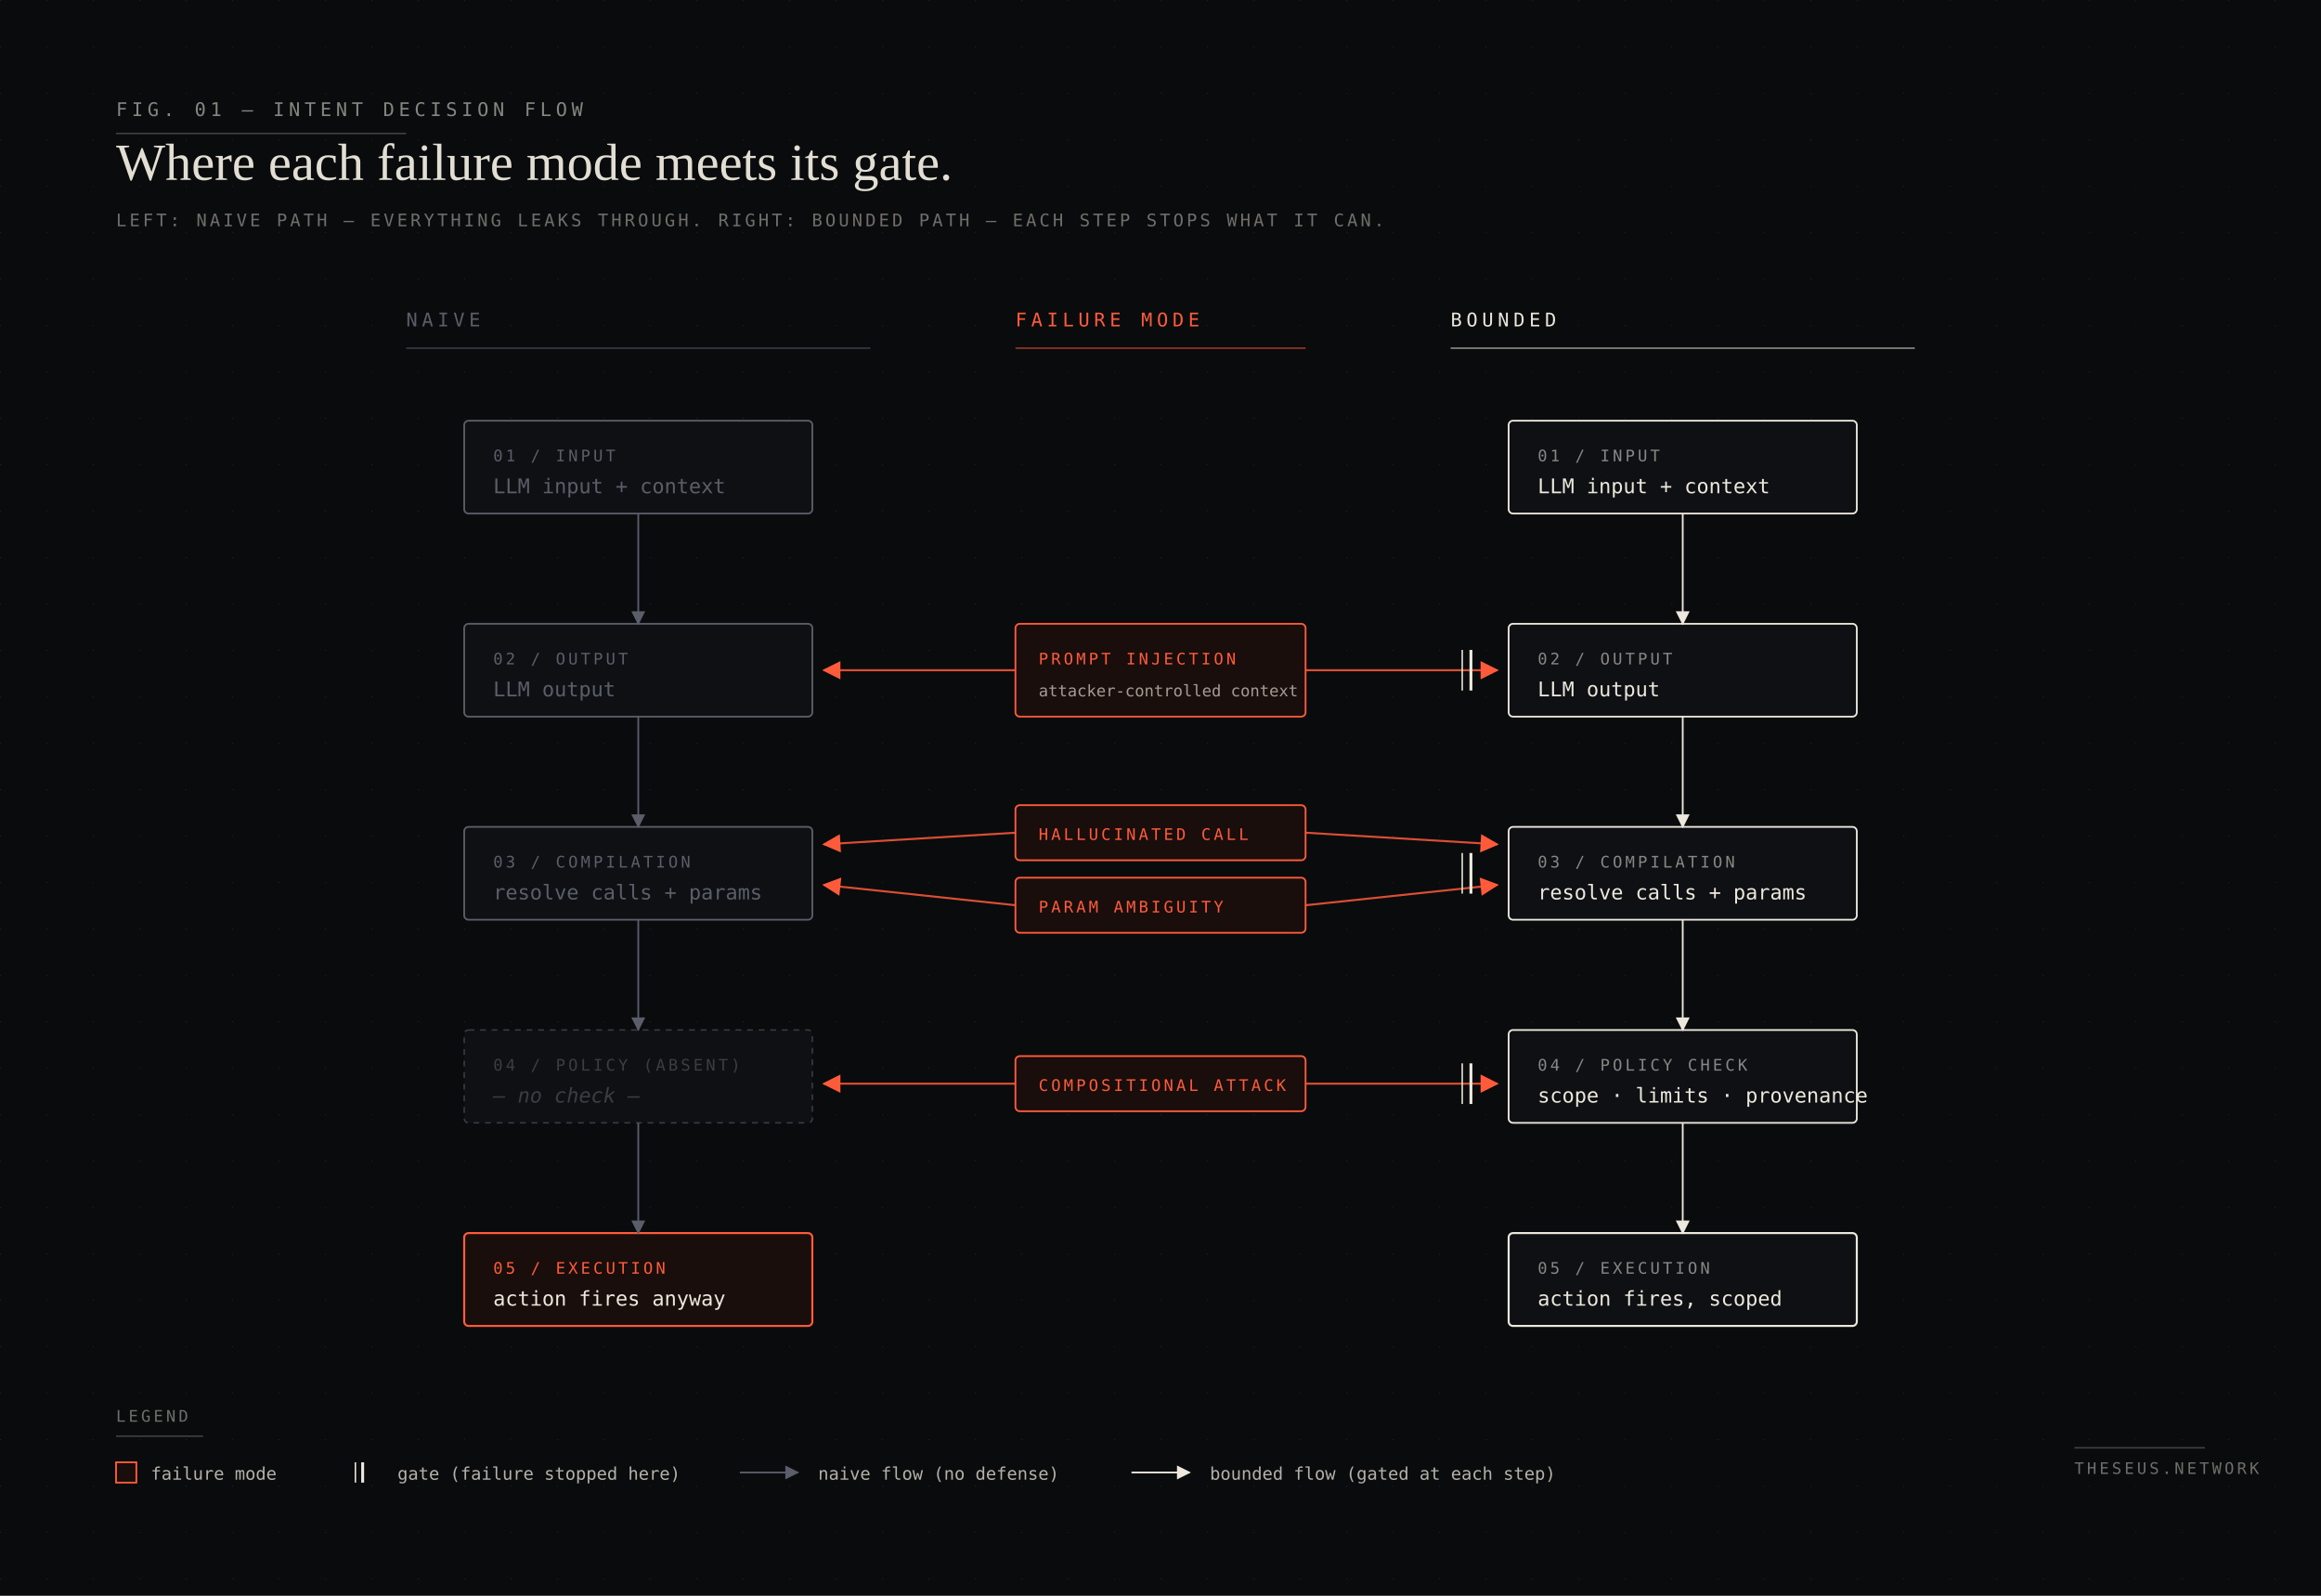
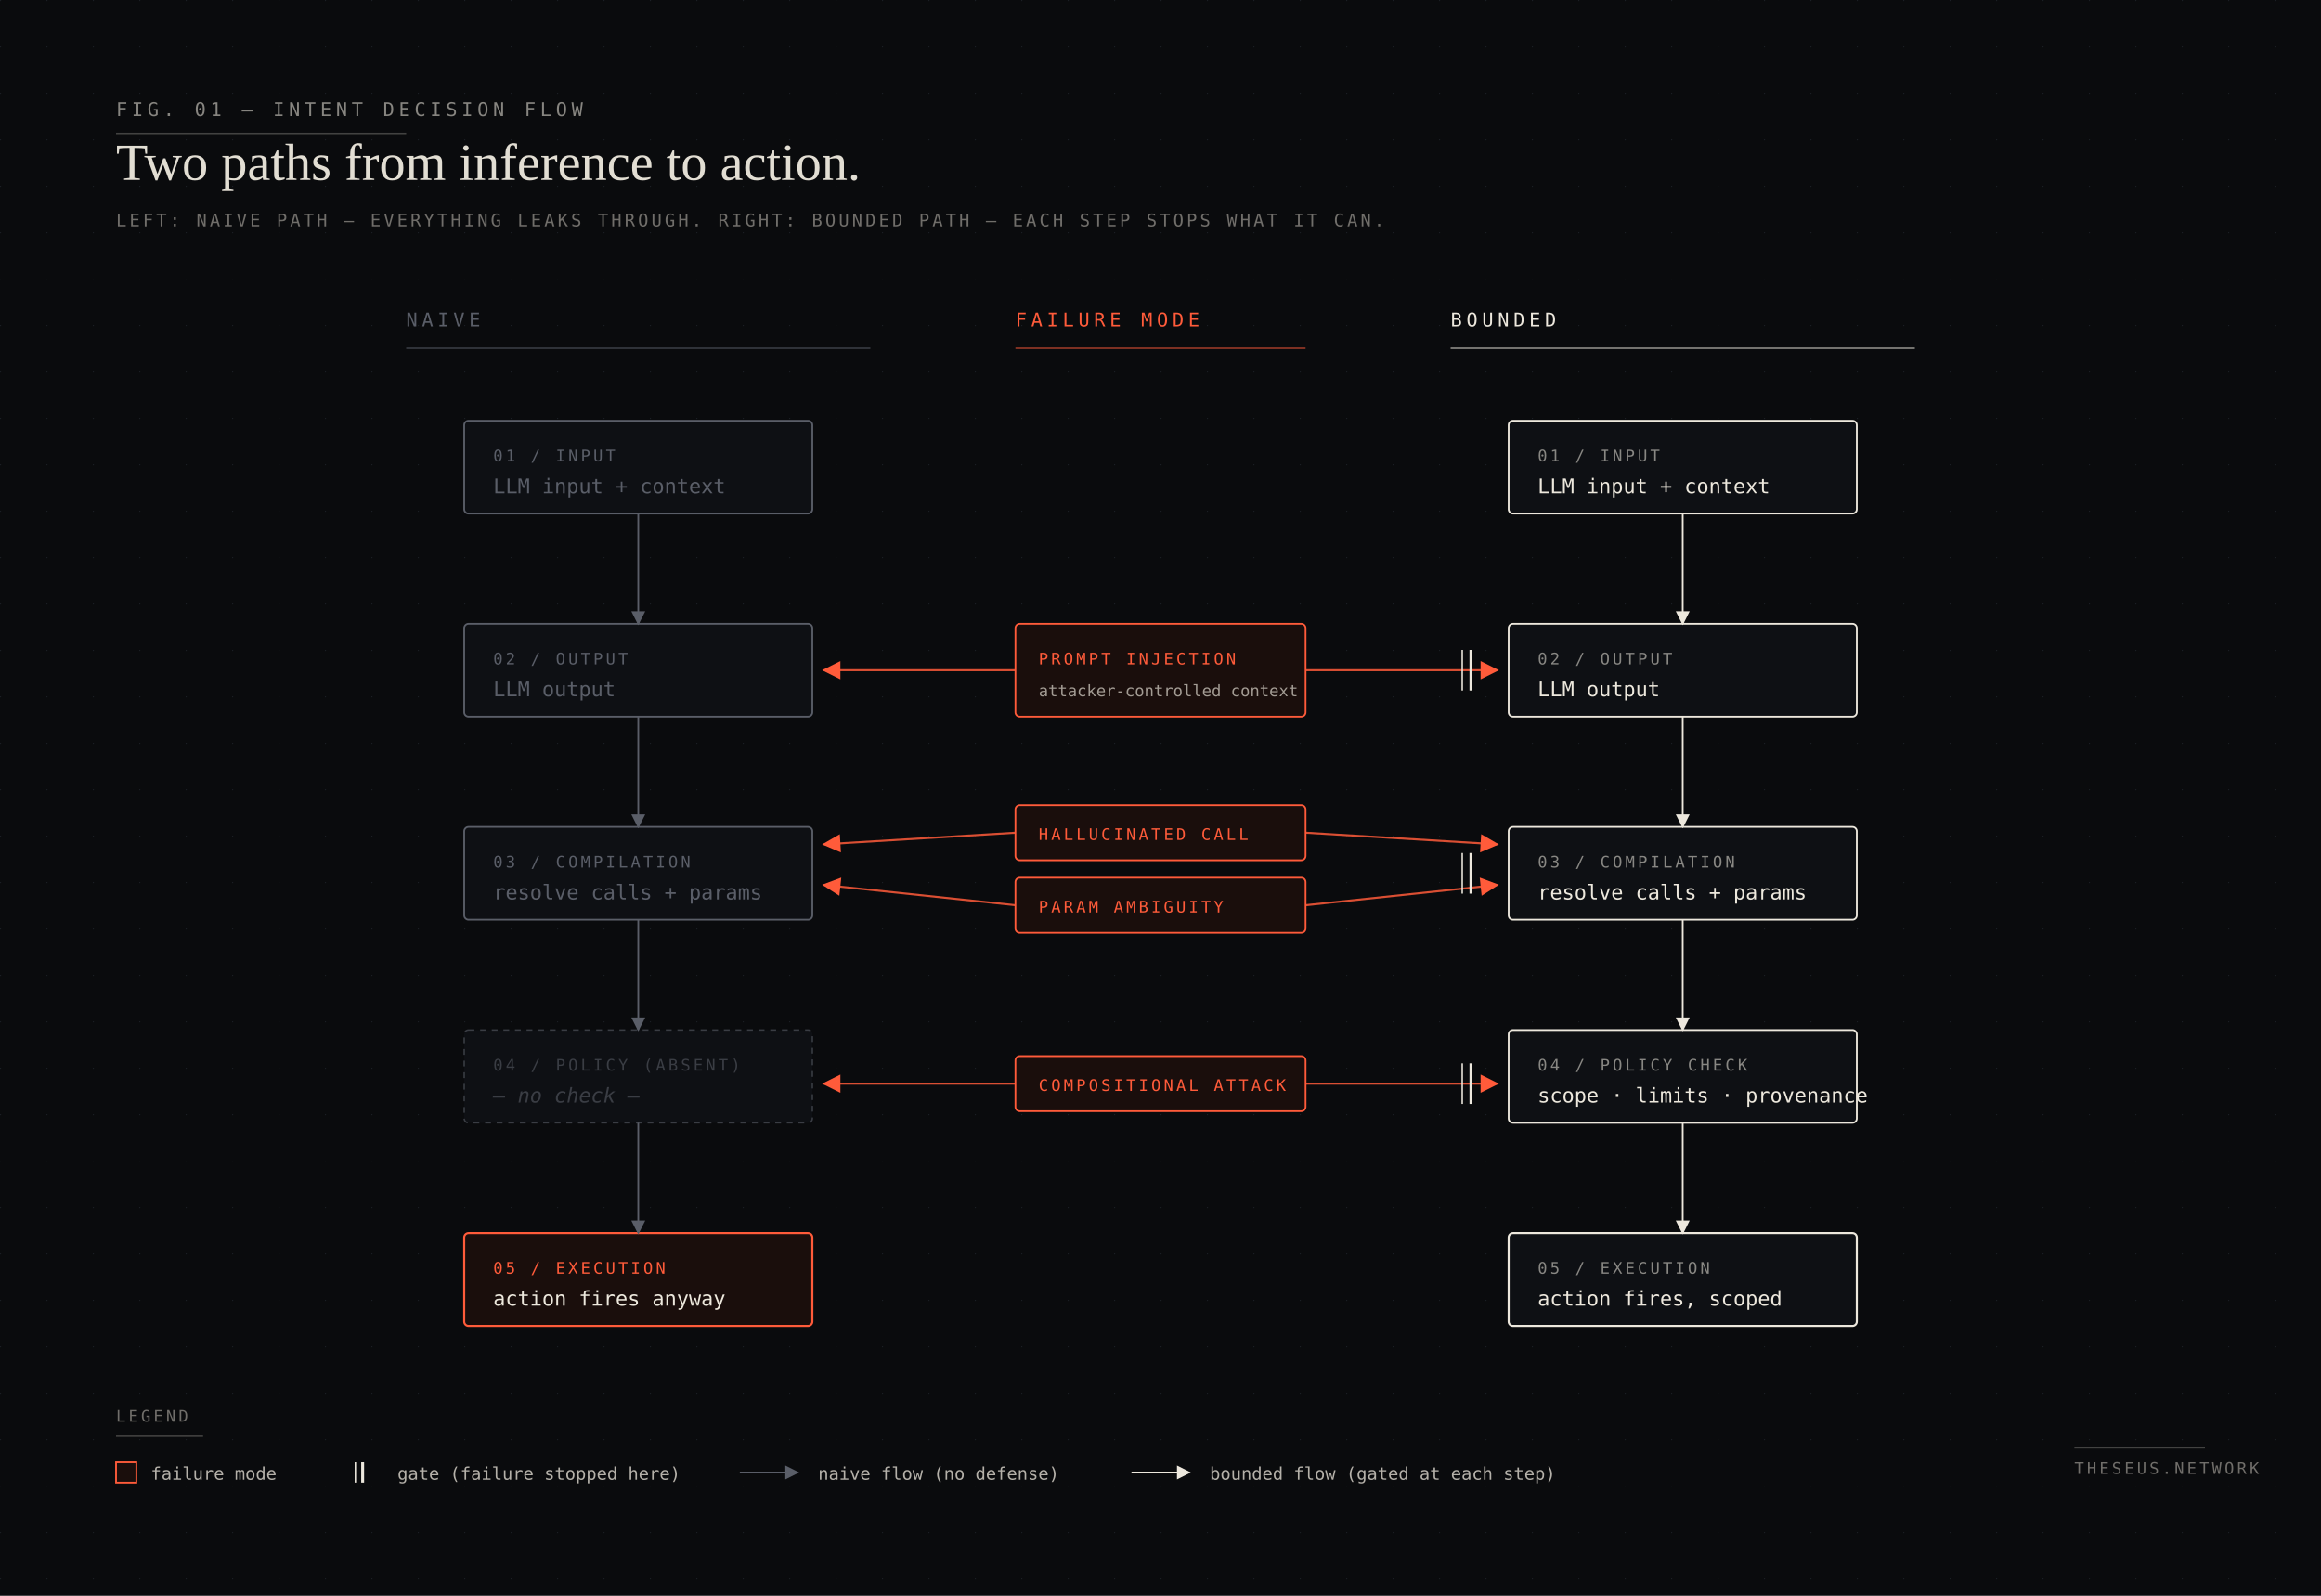
<svg xmlns="http://www.w3.org/2000/svg" viewBox="0 0 1600 1100" width="1600" height="1100">
  <defs>
    <pattern id="dotgridB" x="0" y="0" width="32" height="32" patternUnits="userSpaceOnUse">
      <circle cx="0" cy="0" r="0.8" fill="#1C1F25" />
    </pattern>
    <marker id="arrowWhite" viewBox="0 0 10 10" refX="9" refY="5" markerWidth="8" markerHeight="8" orient="auto-start-reverse">
      <path d="M 0 0 L 10 5 L 0 10 z" fill="#EDE8DD" />
    </marker>
    <marker id="arrowMuted" viewBox="0 0 10 10" refX="9" refY="5" markerWidth="8" markerHeight="8" orient="auto-start-reverse">
      <path d="M 0 0 L 10 5 L 0 10 z" fill="#5A5E68" />
    </marker>
    <marker id="arrowAccent" viewBox="0 0 10 10" refX="9" refY="5" markerWidth="9" markerHeight="9" orient="auto-start-reverse">
      <path d="M 0 0 L 10 5 L 0 10 z" fill="#FF5B3A" />
    </marker>
    <marker id="dotEnd" viewBox="-3 -3 6 6" refX="0" refY="0" markerWidth="6" markerHeight="6">
      <circle cx="0" cy="0" r="2.2" fill="#FF5B3A" />
    </marker>
  </defs>
  <rect width="1600" height="1100" fill="#0A0B0D" />
  <rect width="1600" height="1100" fill="url(#dotgridB)" />
  <g font-family="ui-monospace, 'IBM Plex Mono', 'JetBrains Mono', monospace" fill="#EDE8DD">
    <text x="80" y="80" font-size="13" letter-spacing="3" fill-opacity="0.55">FIG. 01 — INTENT DECISION FLOW</text>
    <line x1="80" y1="92" x2="280" y2="92" stroke="#EDE8DD" stroke-opacity="0.25" />
    <text x="80" y="124" font-family="'Fraunces', 'Times New Roman', Georgia, serif" font-size="36" font-weight="300" fill-opacity="0.95">
-       Where each failure mode meets its gate.
+       Two paths from inference to action.
    </text>
    <text x="80" y="156" font-size="12" letter-spacing="2" fill-opacity="0.45">
      LEFT: NAIVE PATH — EVERYTHING LEAKS THROUGH.    RIGHT: BOUNDED PATH — EACH STEP STOPS WHAT IT CAN.
    </text>
  </g>
  <g font-family="ui-monospace, 'IBM Plex Mono', 'JetBrains Mono', monospace">
    <text x="280" y="225" font-size="13" letter-spacing="3" fill="#5A5E68">NAIVE</text>
    <line x1="280" y1="240" x2="600" y2="240" stroke="#5A5E68" stroke-width="1" stroke-opacity="0.6" />
    <text x="1000" y="225" font-size="13" letter-spacing="3" fill="#EDE8DD">BOUNDED</text>
    <line x1="1000" y1="240" x2="1320" y2="240" stroke="#EDE8DD" stroke-width="1" stroke-opacity="0.6" />
    <text x="700" y="225" font-size="13" letter-spacing="3" fill="#FF5B3A">FAILURE MODE</text>
    <line x1="700" y1="240" x2="900" y2="240" stroke="#FF5B3A" stroke-width="1" stroke-opacity="0.6" />
  </g>
  <g font-family="ui-monospace, 'IBM Plex Mono', 'JetBrains Mono', monospace">
    <rect x="320" y="290" width="240" height="64" rx="3" fill="#0E1014" stroke="#5A5E68" stroke-width="1.2" />
    <text x="340" y="318" font-size="11" letter-spacing="2" fill="#5A5E68">01 / INPUT</text>
    <text x="340" y="340" font-size="14" fill="#5A5E68">LLM input + context</text>
    <rect x="1040" y="290" width="240" height="64" rx="3" fill="#0E1014" stroke="#EDE8DD" stroke-width="1.2" />
    <text x="1060" y="318" font-size="11" letter-spacing="2" fill="#EDE8DD" fill-opacity="0.55">01 / INPUT</text>
    <text x="1060" y="340" font-size="14" fill="#EDE8DD">LLM input + context</text>
  </g>
  <g font-family="ui-monospace, 'IBM Plex Mono', 'JetBrains Mono', monospace">
    <rect x="320" y="430" width="240" height="64" rx="3" fill="#0E1014" stroke="#5A5E68" stroke-width="1.2" />
    <text x="340" y="458" font-size="11" letter-spacing="2" fill="#5A5E68">02 / OUTPUT</text>
    <text x="340" y="480" font-size="14" fill="#5A5E68">LLM output</text>
    <rect x="1040" y="430" width="240" height="64" rx="3" fill="#0E1014" stroke="#EDE8DD" stroke-width="1.2" />
    <text x="1060" y="458" font-size="11" letter-spacing="2" fill="#EDE8DD" fill-opacity="0.55">02 / OUTPUT</text>
    <text x="1060" y="480" font-size="14" fill="#EDE8DD">LLM output</text>
    <g transform="translate(700 430)">
      <rect x="0" y="0" width="200" height="64" rx="3" fill="#1A0E0C" stroke="#FF5B3A" stroke-width="1.2" />
      <text x="16" y="28" font-size="11" letter-spacing="2" fill="#FF5B3A">PROMPT INJECTION</text>
      <text x="16" y="50" font-size="11" fill="#EDE8DD" fill-opacity="0.65">attacker-controlled context</text>
    </g>
    <line x1="700" y1="462" x2="568" y2="462" stroke="#FF5B3A" stroke-width="1.4" stroke-opacity="0.85" marker-end="url(#arrowAccent)" />
    <line x1="900" y1="462" x2="1032" y2="462" stroke="#FF5B3A" stroke-width="1.4" stroke-opacity="0.85" marker-end="url(#arrowAccent)" />
    <g transform="translate(1014 462)">
      <line x1="0" y1="-14" x2="0" y2="14" stroke="#EDE8DD" stroke-width="2" />
      <line x1="-6" y1="-14" x2="-6" y2="14" stroke="#EDE8DD" stroke-width="1" />
    </g>
  </g>
  <g font-family="ui-monospace, 'IBM Plex Mono', 'JetBrains Mono', monospace">
    <rect x="320" y="570" width="240" height="64" rx="3" fill="#0E1014" stroke="#5A5E68" stroke-width="1.2" />
    <text x="340" y="598" font-size="11" letter-spacing="2" fill="#5A5E68">03 / COMPILATION</text>
    <text x="340" y="620" font-size="14" fill="#5A5E68">resolve calls + params</text>
    <rect x="1040" y="570" width="240" height="64" rx="3" fill="#0E1014" stroke="#EDE8DD" stroke-width="1.2" />
    <text x="1060" y="598" font-size="11" letter-spacing="2" fill="#EDE8DD" fill-opacity="0.55">03 / COMPILATION</text>
    <text x="1060" y="620" font-size="14" fill="#EDE8DD">resolve calls + params</text>
    <g transform="translate(700 555)">
      <rect x="0" y="0" width="200" height="38" rx="3" fill="#1A0E0C" stroke="#FF5B3A" stroke-width="1.2" />
      <text x="16" y="24" font-size="11" letter-spacing="2" fill="#FF5B3A">HALLUCINATED CALL</text>
    </g>
    <g transform="translate(700 605)">
      <rect x="0" y="0" width="200" height="38" rx="3" fill="#1A0E0C" stroke="#FF5B3A" stroke-width="1.2" />
      <text x="16" y="24" font-size="11" letter-spacing="2" fill="#FF5B3A">PARAM AMBIGUITY</text>
    </g>
    <line x1="700" y1="574" x2="568" y2="582" stroke="#FF5B3A" stroke-width="1.4" stroke-opacity="0.85" marker-end="url(#arrowAccent)" />
    <line x1="700" y1="624" x2="568" y2="610" stroke="#FF5B3A" stroke-width="1.4" stroke-opacity="0.85" marker-end="url(#arrowAccent)" />
    <line x1="900" y1="574" x2="1032" y2="582" stroke="#FF5B3A" stroke-width="1.4" stroke-opacity="0.85" marker-end="url(#arrowAccent)" />
    <line x1="900" y1="624" x2="1032" y2="610" stroke="#FF5B3A" stroke-width="1.4" stroke-opacity="0.85" marker-end="url(#arrowAccent)" />
    <g transform="translate(1014 602)">
      <line x1="0" y1="-14" x2="0" y2="14" stroke="#EDE8DD" stroke-width="2" />
      <line x1="-6" y1="-14" x2="-6" y2="14" stroke="#EDE8DD" stroke-width="1" />
    </g>
  </g>
  <g font-family="ui-monospace, 'IBM Plex Mono', 'JetBrains Mono', monospace">
    <rect x="320" y="710" width="240" height="64" rx="3" fill="#0E1014" stroke="#3A3D44" stroke-width="1" stroke-dasharray="4 4" />
    <text x="340" y="738" font-size="11" letter-spacing="2" fill="#3A3D44">04 / POLICY (ABSENT)</text>
    <text x="340" y="760" font-size="14" fill="#3A3D44" font-style="italic">— no check —</text>
    <rect x="1040" y="710" width="240" height="64" rx="3" fill="#0E1014" stroke="#EDE8DD" stroke-width="1.2" />
    <text x="1060" y="738" font-size="11" letter-spacing="2" fill="#EDE8DD" fill-opacity="0.55">04 / POLICY CHECK</text>
    <text x="1060" y="760" font-size="14" fill="#EDE8DD">scope · limits · provenance</text>
    <g transform="translate(700 728)">
      <rect x="0" y="0" width="200" height="38" rx="3" fill="#1A0E0C" stroke="#FF5B3A" stroke-width="1.2" />
      <text x="16" y="24" font-size="11" letter-spacing="2" fill="#FF5B3A">COMPOSITIONAL ATTACK</text>
    </g>
    <line x1="700" y1="747" x2="568" y2="747" stroke="#FF5B3A" stroke-width="1.4" stroke-opacity="0.85" marker-end="url(#arrowAccent)" />
    <line x1="900" y1="747" x2="1032" y2="747" stroke="#FF5B3A" stroke-width="1.4" stroke-opacity="0.85" marker-end="url(#arrowAccent)" />
    <g transform="translate(1014 747)">
      <line x1="0" y1="-14" x2="0" y2="14" stroke="#EDE8DD" stroke-width="2" />
      <line x1="-6" y1="-14" x2="-6" y2="14" stroke="#EDE8DD" stroke-width="1" />
    </g>
  </g>
  <g font-family="ui-monospace, 'IBM Plex Mono', 'JetBrains Mono', monospace">
    <rect x="320" y="850" width="240" height="64" rx="3" fill="#1A0E0C" stroke="#FF5B3A" stroke-width="1.4" />
    <text x="340" y="878" font-size="11" letter-spacing="2" fill="#FF5B3A">05 / EXECUTION</text>
    <text x="340" y="900" font-size="14" fill="#EDE8DD">action fires anyway</text>
    <rect x="1040" y="850" width="240" height="64" rx="3" fill="#0E1014" stroke="#EDE8DD" stroke-width="1.4" />
    <text x="1060" y="878" font-size="11" letter-spacing="2" fill="#EDE8DD" fill-opacity="0.55">05 / EXECUTION</text>
    <text x="1060" y="900" font-size="14" fill="#EDE8DD">action fires, scoped</text>
  </g>
  <g>
    <line x1="440" y1="354" x2="440" y2="430" stroke="#5A5E68" stroke-width="1.2" marker-end="url(#arrowMuted)" />
    <line x1="440" y1="494" x2="440" y2="570" stroke="#5A5E68" stroke-width="1.2" marker-end="url(#arrowMuted)" />
    <line x1="440" y1="634" x2="440" y2="710" stroke="#5A5E68" stroke-width="1.2" marker-end="url(#arrowMuted)" />
    <line x1="440" y1="774" x2="440" y2="850" stroke="#5A5E68" stroke-width="1.2" marker-end="url(#arrowMuted)" />
    <line x1="1160" y1="354" x2="1160" y2="430" stroke="#EDE8DD" stroke-width="1.2" marker-end="url(#arrowWhite)" />
    <line x1="1160" y1="494" x2="1160" y2="570" stroke="#EDE8DD" stroke-width="1.2" marker-end="url(#arrowWhite)" />
    <line x1="1160" y1="634" x2="1160" y2="710" stroke="#EDE8DD" stroke-width="1.2" marker-end="url(#arrowWhite)" />
    <line x1="1160" y1="774" x2="1160" y2="850" stroke="#EDE8DD" stroke-width="1.2" marker-end="url(#arrowWhite)" />
  </g>
  <g transform="translate(80 980)" font-family="ui-monospace, 'IBM Plex Mono', 'JetBrains Mono', monospace">
    <text x="0" y="0" font-size="11" letter-spacing="2" fill="#EDE8DD" fill-opacity="0.45">LEGEND</text>
    <line x1="0" y1="10" x2="60" y2="10" stroke="#EDE8DD" stroke-opacity="0.25" />
    <rect x="0" y="28" width="14" height="14" fill="#1A0E0C" stroke="#FF5B3A" stroke-width="1.2" />
    <text x="24" y="40" font-size="12" fill="#EDE8DD" fill-opacity="0.75">failure mode</text>
    <g transform="translate(170 35)">
      <line x1="0" y1="-7" x2="0" y2="7" stroke="#EDE8DD" stroke-width="2" />
      <line x1="-5" y1="-7" x2="-5" y2="7" stroke="#EDE8DD" stroke-width="1" />
    </g>
    <text x="194" y="40" font-size="12" fill="#EDE8DD" fill-opacity="0.75">gate (failure stopped here)</text>
    <line x1="430" y1="35" x2="470" y2="35" stroke="#5A5E68" stroke-width="1.2" marker-end="url(#arrowMuted)" />
    <text x="484" y="40" font-size="12" fill="#EDE8DD" fill-opacity="0.75">naive flow (no defense)</text>
    <line x1="700" y1="35" x2="740" y2="35" stroke="#EDE8DD" stroke-width="1.2" marker-end="url(#arrowWhite)" />
    <text x="754" y="40" font-size="12" fill="#EDE8DD" fill-opacity="0.75">bounded flow (gated at each step)</text>
  </g>
  <g transform="translate(1430 1010)" font-family="ui-monospace, 'IBM Plex Mono', 'JetBrains Mono', monospace" fill="#EDE8DD" fill-opacity="0.45">
    <line x1="0" y1="-12" x2="90" y2="-12" stroke="#EDE8DD" stroke-opacity="0.25" />
    <text x="0" y="6" font-size="11" letter-spacing="2">THESEUS.NETWORK</text>
  </g>
</svg>
